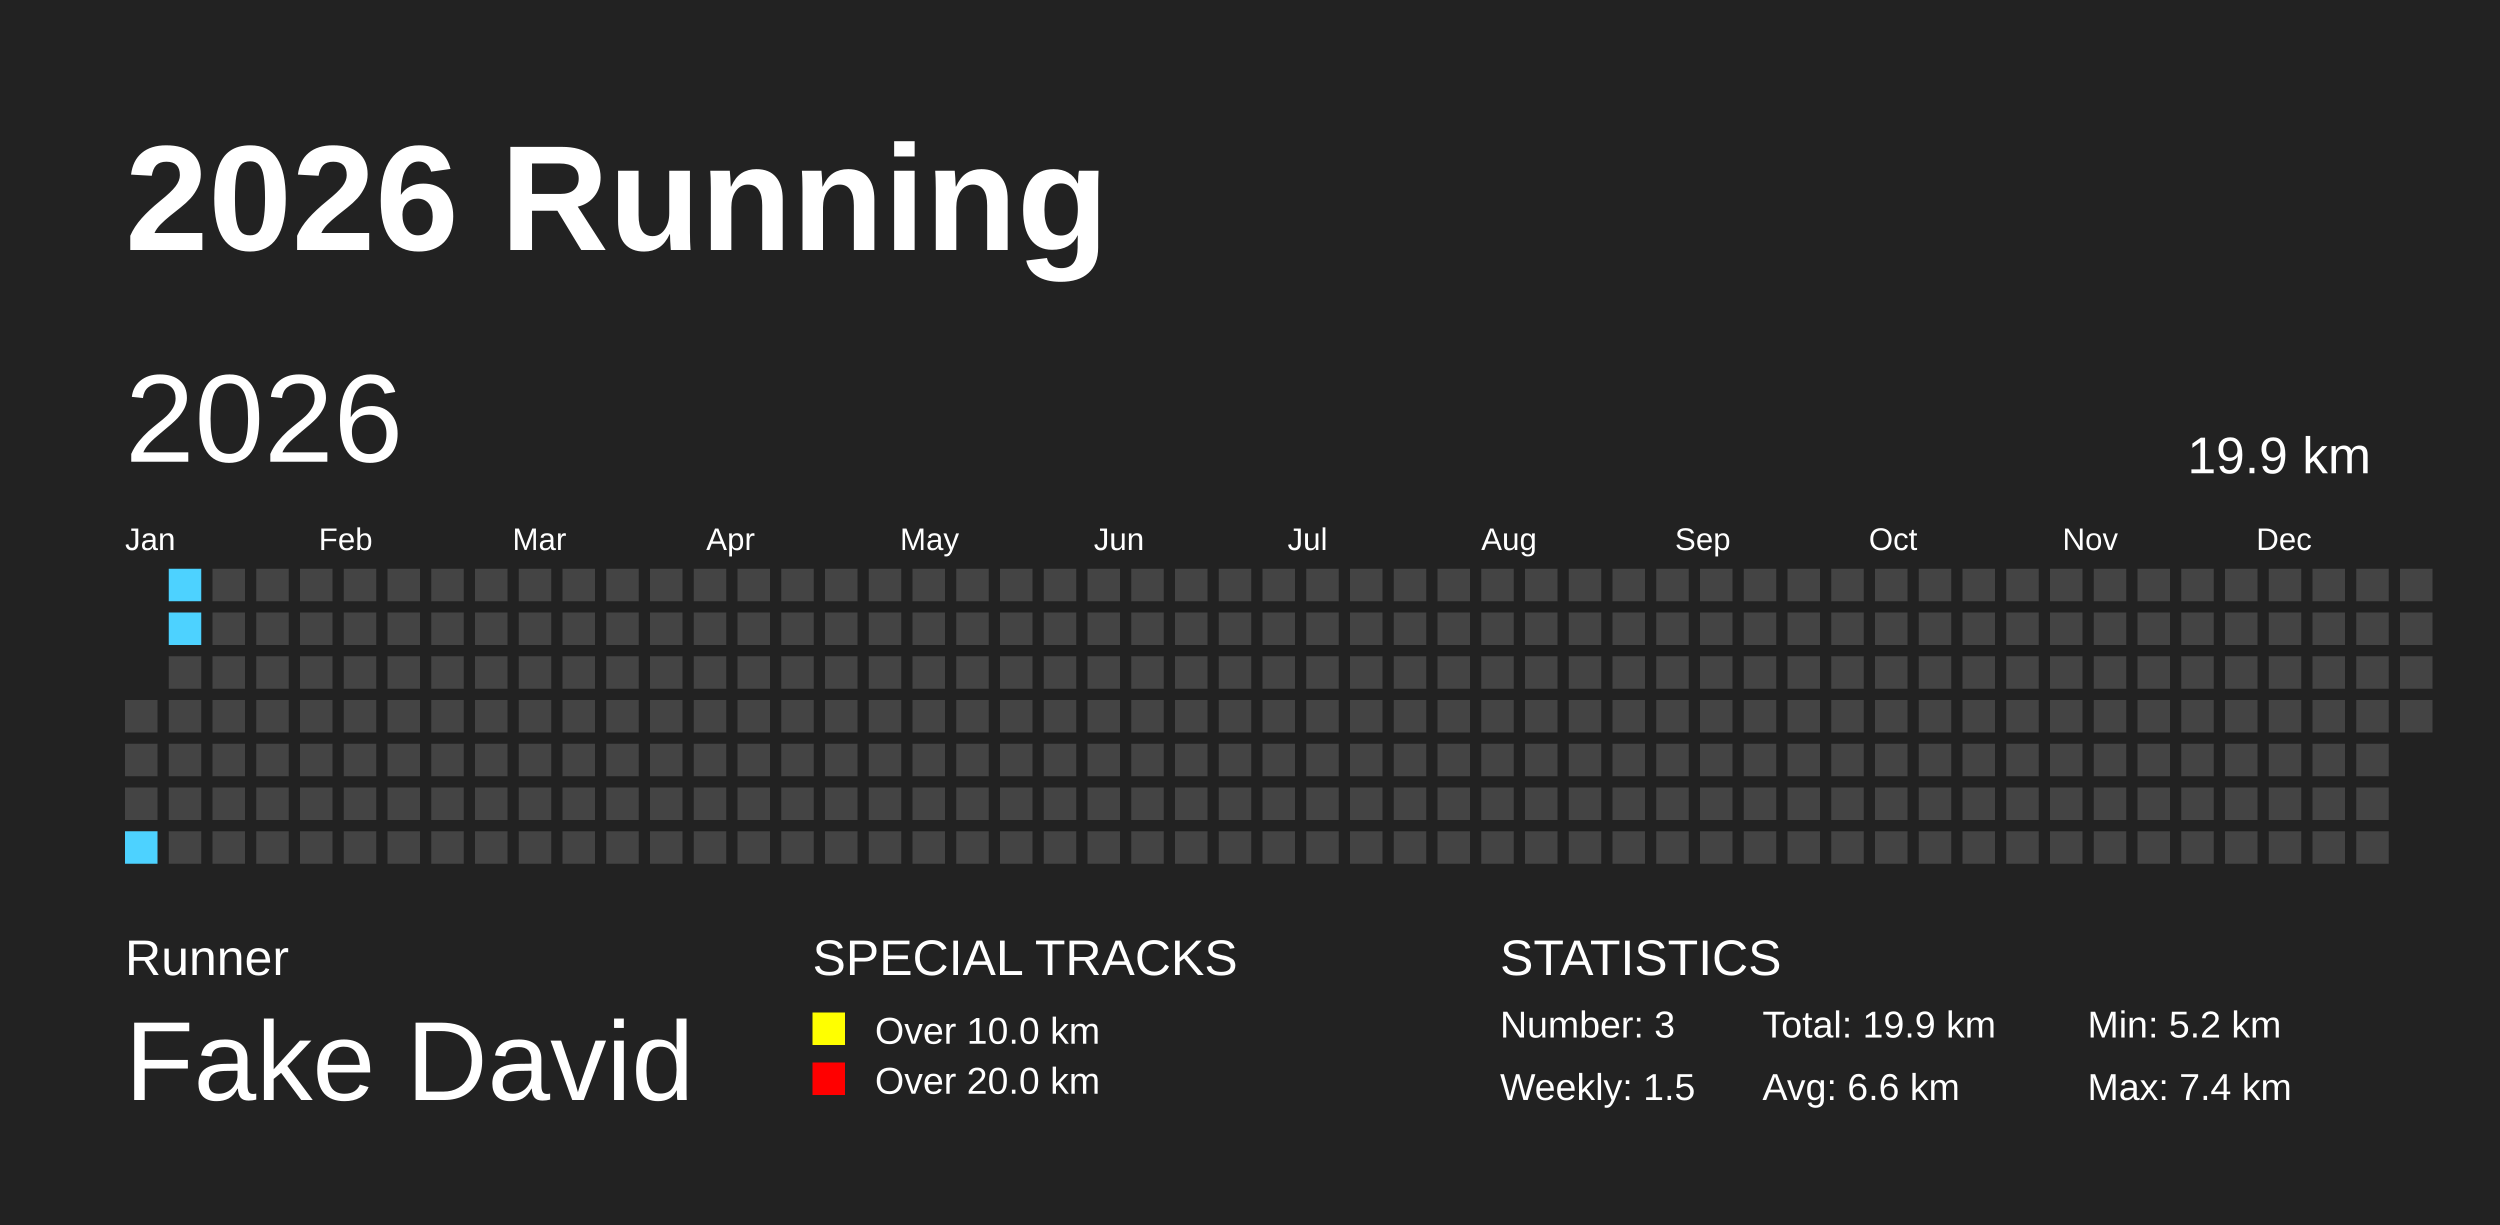
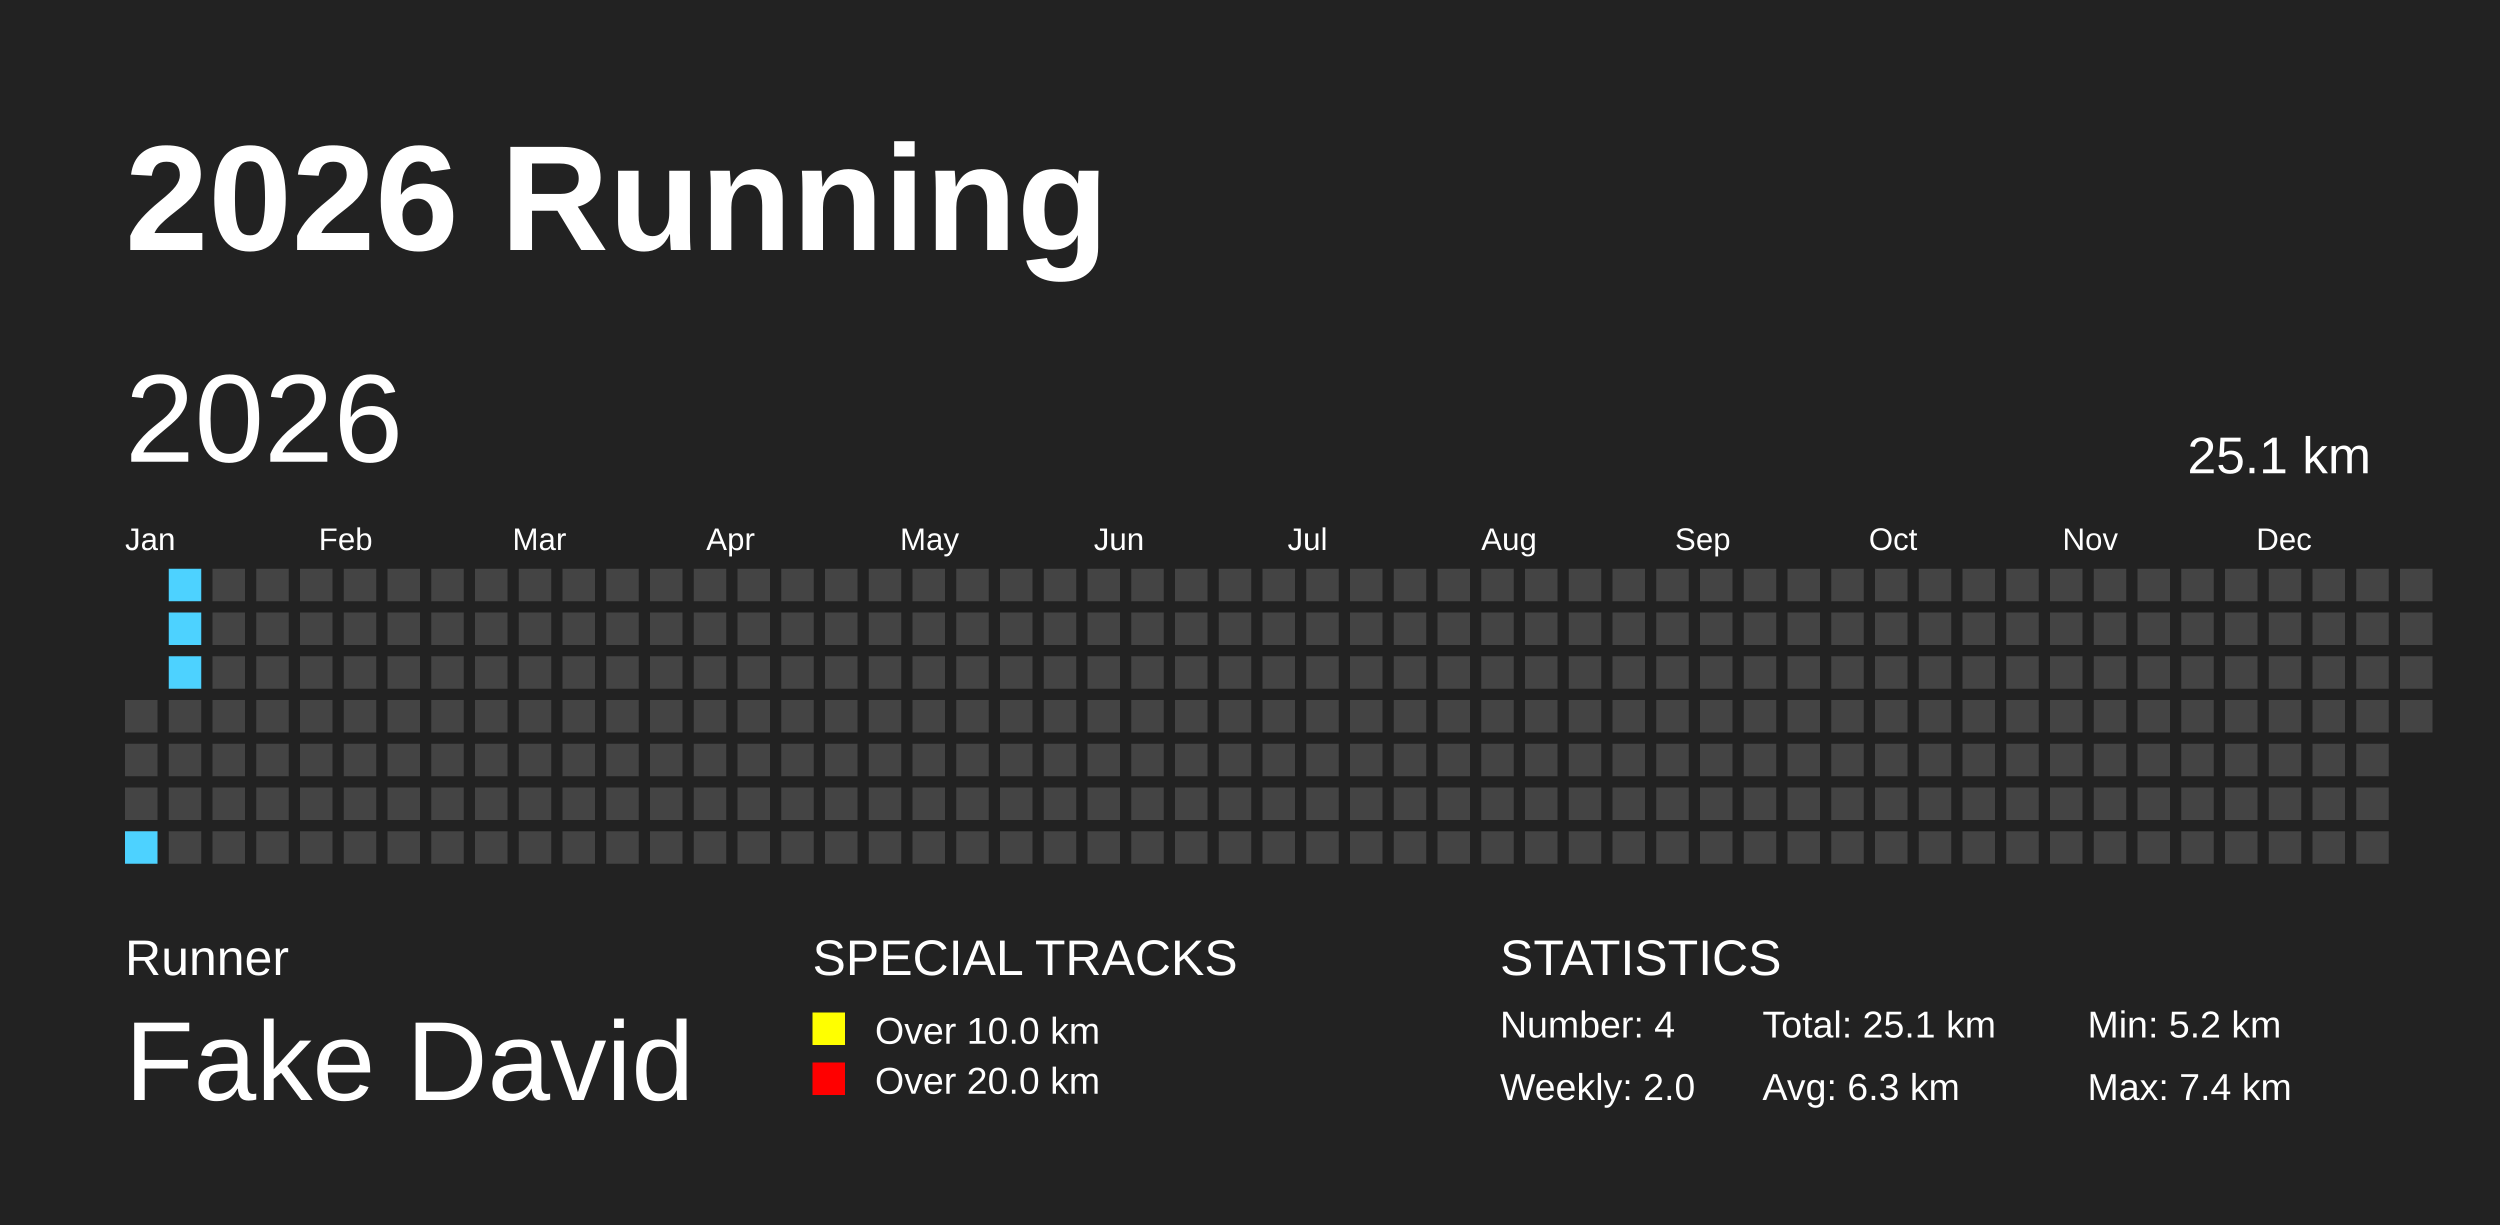
<svg xmlns="http://www.w3.org/2000/svg" baseProfile="full" height="98mm" version="1.1" viewBox="0,0,200,98" width="200mm">
  <defs />
  <rect fill="#222222" height="98" width="200" x="0" y="0" />
  <text fill="#FFFFFF" style="font-size:12px; font-family:Arial; font-weight:bold;" x="10" y="20">2026 Running</text>
  <text fill="#FFFFFF" style="font-size:4px; font-family:Arial" x="10" y="78">Runner</text>
  <text fill="#FFFFFF" style="font-size:9px; font-family:Arial" x="10" y="88">Fake David</text>
  <text fill="#FFFFFF" style="font-size:4px; font-family:Arial" x="65" y="78">SPECIAL TRACKS</text>
  <rect fill="yellow" height="2.6" width="2.6" x="65" y="81" />
  <text fill="#FFFFFF" style="font-size:3px; font-family:Arial" x="70" y="83.5">Over 10.0 km</text>
  <rect fill="red" height="2.6" width="2.6" x="65" y="85" />
  <text fill="#FFFFFF" style="font-size:3px; font-family:Arial" x="70" y="87.5">Over 20.0 km</text>
  <text fill="#FFFFFF" style="font-size:4px; font-family:Arial" x="120" y="78">STATISTICS</text>
-   <text fill="#FFFFFF" style="font-size:3px; font-family:Arial" x="120" y="83">Number: 3</text>
-   <text fill="#FFFFFF" style="font-size:3px; font-family:Arial" x="120" y="88">Weekly: 1.5</text>
-   <text fill="#FFFFFF" style="font-size:3px; font-family:Arial" x="141" y="83">Total: 19.9 km</text>
-   <text fill="#FFFFFF" style="font-size:3px; font-family:Arial" x="141" y="88">Avg: 6.6 km</text>
+   <text fill="#FFFFFF" style="font-size:3px; font-family:Arial" x="120" y="83">Number: 4</text>
+   <text fill="#FFFFFF" style="font-size:3px; font-family:Arial" x="120" y="88">Weekly: 2.0</text>
+   <text fill="#FFFFFF" style="font-size:3px; font-family:Arial" x="141" y="83">Total: 25.1 km</text>
+   <text fill="#FFFFFF" style="font-size:3px; font-family:Arial" x="141" y="88">Avg: 6.3 km</text>
  <text fill="#FFFFFF" style="font-size:3px; font-family:Arial" x="167" y="83">Min: 5.2 km</text>
  <text fill="#FFFFFF" style="font-size:3px; font-family:Arial" x="167" y="88">Max: 7.4 km</text>
  <text dominant-baseline="hanging" fill="#FFFFFF" style="font-size:10.0px; font-family:Arial;" x="10" y="30">2026</text>
-   <text dominant-baseline="hanging" fill="#FFFFFF" style="font-size:4.125px; font-family:Arial;" x="175" y="35">19.9 km</text>
+   <text dominant-baseline="hanging" fill="#FFFFFF" style="font-size:4.125px; font-family:Arial;" x="175" y="35">25.1 km</text>
  <text fill="#FFFFFF" style="font-size:2.5px; font-family:Arial" x="10.0" y="44">Jan</text>
  <text fill="#FFFFFF" style="font-size:2.5px; font-family:Arial" x="25.5" y="44">Feb</text>
  <text fill="#FFFFFF" style="font-size:2.5px; font-family:Arial" x="41.0" y="44">Mar</text>
  <text fill="#FFFFFF" style="font-size:2.5px; font-family:Arial" x="56.5" y="44">Apr</text>
  <text fill="#FFFFFF" style="font-size:2.5px; font-family:Arial" x="72.0" y="44">May</text>
  <text fill="#FFFFFF" style="font-size:2.5px; font-family:Arial" x="87.5" y="44">Jun</text>
  <text fill="#FFFFFF" style="font-size:2.5px; font-family:Arial" x="103.0" y="44">Jul</text>
  <text fill="#FFFFFF" style="font-size:2.5px; font-family:Arial" x="118.5" y="44">Aug</text>
  <text fill="#FFFFFF" style="font-size:2.5px; font-family:Arial" x="134.0" y="44">Sep</text>
  <text fill="#FFFFFF" style="font-size:2.5px; font-family:Arial" x="149.5" y="44">Oct</text>
  <text fill="#FFFFFF" style="font-size:2.5px; font-family:Arial" x="165.0" y="44">Nov</text>
  <text fill="#FFFFFF" style="font-size:2.5px; font-family:Arial" x="180.5" y="44">Dec</text>
  <rect fill="#444444" height="2.6" width="2.6" x="10.0" y="56.0" />
  <rect fill="#444444" height="2.6" width="2.6" x="10.0" y="59.5" />
  <rect fill="#444444" height="2.6" width="2.6" x="10.0" y="63.0" />
  <rect fill="#4DD2FF" height="2.6" width="2.6" x="10.0" y="66.5" />
  <rect fill="#4DD2FF" height="2.6" width="2.6" x="13.5" y="45.5" />
  <rect fill="#4DD2FF" height="2.6" width="2.6" x="13.5" y="49.0" />
-   <rect fill="#444444" height="2.6" width="2.6" x="13.5" y="52.5" />
+   <rect fill="#4DD2FF" height="2.6" width="2.6" x="13.5" y="52.5" />
  <rect fill="#444444" height="2.6" width="2.6" x="13.5" y="56.0" />
  <rect fill="#444444" height="2.6" width="2.6" x="13.5" y="59.5" />
  <rect fill="#444444" height="2.6" width="2.6" x="13.5" y="63.0" />
  <rect fill="#444444" height="2.6" width="2.6" x="13.5" y="66.5" />
  <rect fill="#444444" height="2.6" width="2.6" x="17.0" y="45.5" />
  <rect fill="#444444" height="2.6" width="2.6" x="17.0" y="49.0" />
  <rect fill="#444444" height="2.6" width="2.6" x="17.0" y="52.5" />
  <rect fill="#444444" height="2.6" width="2.6" x="17.0" y="56.0" />
  <rect fill="#444444" height="2.6" width="2.6" x="17.0" y="59.5" />
  <rect fill="#444444" height="2.6" width="2.6" x="17.0" y="63.0" />
  <rect fill="#444444" height="2.6" width="2.6" x="17.0" y="66.5" />
  <rect fill="#444444" height="2.6" width="2.6" x="20.5" y="45.5" />
  <rect fill="#444444" height="2.6" width="2.6" x="20.5" y="49.0" />
  <rect fill="#444444" height="2.6" width="2.6" x="20.5" y="52.5" />
  <rect fill="#444444" height="2.6" width="2.6" x="20.5" y="56.0" />
  <rect fill="#444444" height="2.6" width="2.6" x="20.5" y="59.5" />
  <rect fill="#444444" height="2.6" width="2.6" x="20.5" y="63.0" />
  <rect fill="#444444" height="2.6" width="2.6" x="20.5" y="66.5" />
  <rect fill="#444444" height="2.6" width="2.6" x="24.0" y="45.5" />
  <rect fill="#444444" height="2.6" width="2.6" x="24.0" y="49.0" />
  <rect fill="#444444" height="2.6" width="2.6" x="24.0" y="52.5" />
  <rect fill="#444444" height="2.6" width="2.6" x="24.0" y="56.0" />
  <rect fill="#444444" height="2.6" width="2.6" x="24.0" y="59.5" />
  <rect fill="#444444" height="2.6" width="2.6" x="24.0" y="63.0" />
  <rect fill="#444444" height="2.6" width="2.6" x="24.0" y="66.5" />
  <rect fill="#444444" height="2.6" width="2.6" x="27.5" y="45.5" />
  <rect fill="#444444" height="2.6" width="2.6" x="27.5" y="49.0" />
  <rect fill="#444444" height="2.6" width="2.6" x="27.5" y="52.5" />
  <rect fill="#444444" height="2.6" width="2.6" x="27.5" y="56.0" />
  <rect fill="#444444" height="2.6" width="2.6" x="27.5" y="59.5" />
  <rect fill="#444444" height="2.6" width="2.6" x="27.5" y="63.0" />
  <rect fill="#444444" height="2.6" width="2.6" x="27.5" y="66.5" />
  <rect fill="#444444" height="2.6" width="2.6" x="31.0" y="45.5" />
  <rect fill="#444444" height="2.6" width="2.6" x="31.0" y="49.0" />
  <rect fill="#444444" height="2.6" width="2.6" x="31.0" y="52.5" />
  <rect fill="#444444" height="2.6" width="2.6" x="31.0" y="56.0" />
  <rect fill="#444444" height="2.6" width="2.6" x="31.0" y="59.5" />
  <rect fill="#444444" height="2.6" width="2.6" x="31.0" y="63.0" />
  <rect fill="#444444" height="2.6" width="2.6" x="31.0" y="66.5" />
  <rect fill="#444444" height="2.6" width="2.6" x="34.5" y="45.5" />
  <rect fill="#444444" height="2.6" width="2.6" x="34.5" y="49.0" />
  <rect fill="#444444" height="2.6" width="2.6" x="34.5" y="52.5" />
  <rect fill="#444444" height="2.6" width="2.6" x="34.5" y="56.0" />
  <rect fill="#444444" height="2.6" width="2.6" x="34.5" y="59.5" />
  <rect fill="#444444" height="2.6" width="2.6" x="34.5" y="63.0" />
  <rect fill="#444444" height="2.6" width="2.6" x="34.5" y="66.5" />
  <rect fill="#444444" height="2.6" width="2.6" x="38.0" y="45.5" />
  <rect fill="#444444" height="2.6" width="2.6" x="38.0" y="49.0" />
  <rect fill="#444444" height="2.6" width="2.6" x="38.0" y="52.5" />
  <rect fill="#444444" height="2.6" width="2.6" x="38.0" y="56.0" />
  <rect fill="#444444" height="2.6" width="2.6" x="38.0" y="59.5" />
  <rect fill="#444444" height="2.6" width="2.6" x="38.0" y="63.0" />
  <rect fill="#444444" height="2.6" width="2.6" x="38.0" y="66.5" />
  <rect fill="#444444" height="2.6" width="2.6" x="41.5" y="45.5" />
  <rect fill="#444444" height="2.6" width="2.6" x="41.5" y="49.0" />
  <rect fill="#444444" height="2.6" width="2.6" x="41.5" y="52.5" />
  <rect fill="#444444" height="2.6" width="2.6" x="41.5" y="56.0" />
  <rect fill="#444444" height="2.6" width="2.6" x="41.5" y="59.5" />
  <rect fill="#444444" height="2.6" width="2.6" x="41.5" y="63.0" />
  <rect fill="#444444" height="2.6" width="2.6" x="41.5" y="66.5" />
  <rect fill="#444444" height="2.6" width="2.6" x="45.0" y="45.5" />
  <rect fill="#444444" height="2.6" width="2.6" x="45.0" y="49.0" />
  <rect fill="#444444" height="2.6" width="2.6" x="45.0" y="52.5" />
  <rect fill="#444444" height="2.6" width="2.6" x="45.0" y="56.0" />
  <rect fill="#444444" height="2.6" width="2.6" x="45.0" y="59.5" />
  <rect fill="#444444" height="2.6" width="2.6" x="45.0" y="63.0" />
  <rect fill="#444444" height="2.6" width="2.6" x="45.0" y="66.5" />
  <rect fill="#444444" height="2.6" width="2.6" x="48.5" y="45.5" />
  <rect fill="#444444" height="2.6" width="2.6" x="48.5" y="49.0" />
  <rect fill="#444444" height="2.6" width="2.6" x="48.5" y="52.5" />
  <rect fill="#444444" height="2.6" width="2.6" x="48.5" y="56.0" />
  <rect fill="#444444" height="2.6" width="2.6" x="48.5" y="59.5" />
  <rect fill="#444444" height="2.6" width="2.6" x="48.5" y="63.0" />
  <rect fill="#444444" height="2.6" width="2.6" x="48.5" y="66.5" />
  <rect fill="#444444" height="2.6" width="2.6" x="52.0" y="45.5" />
  <rect fill="#444444" height="2.6" width="2.6" x="52.0" y="49.0" />
  <rect fill="#444444" height="2.6" width="2.6" x="52.0" y="52.5" />
  <rect fill="#444444" height="2.6" width="2.6" x="52.0" y="56.0" />
  <rect fill="#444444" height="2.6" width="2.6" x="52.0" y="59.5" />
  <rect fill="#444444" height="2.6" width="2.6" x="52.0" y="63.0" />
  <rect fill="#444444" height="2.6" width="2.6" x="52.0" y="66.5" />
  <rect fill="#444444" height="2.6" width="2.6" x="55.5" y="45.5" />
  <rect fill="#444444" height="2.6" width="2.6" x="55.5" y="49.0" />
  <rect fill="#444444" height="2.6" width="2.6" x="55.5" y="52.5" />
  <rect fill="#444444" height="2.6" width="2.6" x="55.5" y="56.0" />
  <rect fill="#444444" height="2.6" width="2.6" x="55.5" y="59.5" />
  <rect fill="#444444" height="2.6" width="2.6" x="55.5" y="63.0" />
  <rect fill="#444444" height="2.6" width="2.6" x="55.5" y="66.5" />
  <rect fill="#444444" height="2.6" width="2.6" x="59.0" y="45.5" />
  <rect fill="#444444" height="2.6" width="2.6" x="59.0" y="49.0" />
  <rect fill="#444444" height="2.6" width="2.6" x="59.0" y="52.5" />
  <rect fill="#444444" height="2.6" width="2.6" x="59.0" y="56.0" />
  <rect fill="#444444" height="2.6" width="2.6" x="59.0" y="59.5" />
  <rect fill="#444444" height="2.6" width="2.6" x="59.0" y="63.0" />
  <rect fill="#444444" height="2.6" width="2.6" x="59.0" y="66.5" />
  <rect fill="#444444" height="2.6" width="2.6" x="62.5" y="45.5" />
  <rect fill="#444444" height="2.6" width="2.6" x="62.5" y="49.0" />
  <rect fill="#444444" height="2.6" width="2.6" x="62.5" y="52.5" />
  <rect fill="#444444" height="2.6" width="2.6" x="62.5" y="56.0" />
  <rect fill="#444444" height="2.6" width="2.6" x="62.5" y="59.5" />
  <rect fill="#444444" height="2.6" width="2.6" x="62.5" y="63.0" />
  <rect fill="#444444" height="2.6" width="2.6" x="62.5" y="66.5" />
  <rect fill="#444444" height="2.6" width="2.6" x="66.0" y="45.5" />
  <rect fill="#444444" height="2.6" width="2.6" x="66.0" y="49.0" />
  <rect fill="#444444" height="2.6" width="2.6" x="66.0" y="52.5" />
  <rect fill="#444444" height="2.6" width="2.6" x="66.0" y="56.0" />
  <rect fill="#444444" height="2.6" width="2.6" x="66.0" y="59.5" />
  <rect fill="#444444" height="2.6" width="2.6" x="66.0" y="63.0" />
  <rect fill="#444444" height="2.6" width="2.6" x="66.0" y="66.5" />
  <rect fill="#444444" height="2.6" width="2.6" x="69.5" y="45.5" />
  <rect fill="#444444" height="2.6" width="2.6" x="69.5" y="49.0" />
  <rect fill="#444444" height="2.6" width="2.6" x="69.5" y="52.5" />
  <rect fill="#444444" height="2.6" width="2.6" x="69.5" y="56.0" />
  <rect fill="#444444" height="2.6" width="2.6" x="69.5" y="59.5" />
  <rect fill="#444444" height="2.6" width="2.6" x="69.5" y="63.0" />
  <rect fill="#444444" height="2.6" width="2.6" x="69.5" y="66.5" />
  <rect fill="#444444" height="2.6" width="2.6" x="73.0" y="45.5" />
  <rect fill="#444444" height="2.6" width="2.6" x="73.0" y="49.0" />
  <rect fill="#444444" height="2.6" width="2.6" x="73.0" y="52.5" />
  <rect fill="#444444" height="2.6" width="2.6" x="73.0" y="56.0" />
  <rect fill="#444444" height="2.6" width="2.6" x="73.0" y="59.5" />
  <rect fill="#444444" height="2.6" width="2.6" x="73.0" y="63.0" />
  <rect fill="#444444" height="2.6" width="2.6" x="73.0" y="66.5" />
  <rect fill="#444444" height="2.6" width="2.6" x="76.5" y="45.5" />
  <rect fill="#444444" height="2.6" width="2.6" x="76.5" y="49.0" />
  <rect fill="#444444" height="2.6" width="2.6" x="76.5" y="52.5" />
  <rect fill="#444444" height="2.6" width="2.6" x="76.5" y="56.0" />
  <rect fill="#444444" height="2.6" width="2.6" x="76.5" y="59.5" />
  <rect fill="#444444" height="2.6" width="2.6" x="76.5" y="63.0" />
  <rect fill="#444444" height="2.6" width="2.6" x="76.5" y="66.5" />
  <rect fill="#444444" height="2.6" width="2.6" x="80.0" y="45.5" />
  <rect fill="#444444" height="2.6" width="2.6" x="80.0" y="49.0" />
  <rect fill="#444444" height="2.6" width="2.6" x="80.0" y="52.5" />
  <rect fill="#444444" height="2.6" width="2.6" x="80.0" y="56.0" />
  <rect fill="#444444" height="2.6" width="2.6" x="80.0" y="59.5" />
  <rect fill="#444444" height="2.6" width="2.6" x="80.0" y="63.0" />
  <rect fill="#444444" height="2.6" width="2.6" x="80.0" y="66.5" />
  <rect fill="#444444" height="2.6" width="2.6" x="83.5" y="45.5" />
  <rect fill="#444444" height="2.6" width="2.6" x="83.5" y="49.0" />
  <rect fill="#444444" height="2.6" width="2.6" x="83.5" y="52.5" />
  <rect fill="#444444" height="2.6" width="2.6" x="83.5" y="56.0" />
  <rect fill="#444444" height="2.6" width="2.6" x="83.5" y="59.5" />
  <rect fill="#444444" height="2.6" width="2.6" x="83.5" y="63.0" />
  <rect fill="#444444" height="2.6" width="2.6" x="83.5" y="66.5" />
  <rect fill="#444444" height="2.6" width="2.6" x="87.0" y="45.5" />
  <rect fill="#444444" height="2.6" width="2.6" x="87.0" y="49.0" />
  <rect fill="#444444" height="2.6" width="2.6" x="87.0" y="52.5" />
  <rect fill="#444444" height="2.6" width="2.6" x="87.0" y="56.0" />
  <rect fill="#444444" height="2.6" width="2.6" x="87.0" y="59.5" />
  <rect fill="#444444" height="2.6" width="2.6" x="87.0" y="63.0" />
  <rect fill="#444444" height="2.6" width="2.6" x="87.0" y="66.5" />
  <rect fill="#444444" height="2.6" width="2.6" x="90.5" y="45.5" />
  <rect fill="#444444" height="2.6" width="2.6" x="90.5" y="49.0" />
  <rect fill="#444444" height="2.6" width="2.6" x="90.5" y="52.5" />
  <rect fill="#444444" height="2.6" width="2.6" x="90.5" y="56.0" />
  <rect fill="#444444" height="2.6" width="2.6" x="90.5" y="59.5" />
  <rect fill="#444444" height="2.6" width="2.6" x="90.5" y="63.0" />
  <rect fill="#444444" height="2.6" width="2.6" x="90.5" y="66.5" />
  <rect fill="#444444" height="2.6" width="2.6" x="94.0" y="45.5" />
  <rect fill="#444444" height="2.6" width="2.6" x="94.0" y="49.0" />
  <rect fill="#444444" height="2.6" width="2.6" x="94.0" y="52.5" />
  <rect fill="#444444" height="2.6" width="2.6" x="94.0" y="56.0" />
  <rect fill="#444444" height="2.6" width="2.6" x="94.0" y="59.5" />
  <rect fill="#444444" height="2.6" width="2.6" x="94.0" y="63.0" />
  <rect fill="#444444" height="2.6" width="2.6" x="94.0" y="66.5" />
  <rect fill="#444444" height="2.6" width="2.6" x="97.5" y="45.5" />
  <rect fill="#444444" height="2.6" width="2.6" x="97.5" y="49.0" />
  <rect fill="#444444" height="2.6" width="2.6" x="97.5" y="52.5" />
  <rect fill="#444444" height="2.6" width="2.6" x="97.5" y="56.0" />
  <rect fill="#444444" height="2.6" width="2.6" x="97.5" y="59.5" />
  <rect fill="#444444" height="2.6" width="2.6" x="97.5" y="63.0" />
  <rect fill="#444444" height="2.6" width="2.6" x="97.5" y="66.5" />
  <rect fill="#444444" height="2.6" width="2.6" x="101.0" y="45.5" />
  <rect fill="#444444" height="2.6" width="2.6" x="101.0" y="49.0" />
  <rect fill="#444444" height="2.6" width="2.6" x="101.0" y="52.5" />
  <rect fill="#444444" height="2.6" width="2.6" x="101.0" y="56.0" />
  <rect fill="#444444" height="2.6" width="2.6" x="101.0" y="59.5" />
  <rect fill="#444444" height="2.6" width="2.6" x="101.0" y="63.0" />
  <rect fill="#444444" height="2.6" width="2.6" x="101.0" y="66.5" />
  <rect fill="#444444" height="2.6" width="2.6" x="104.5" y="45.5" />
  <rect fill="#444444" height="2.6" width="2.6" x="104.5" y="49.0" />
  <rect fill="#444444" height="2.6" width="2.6" x="104.5" y="52.5" />
  <rect fill="#444444" height="2.6" width="2.6" x="104.5" y="56.0" />
  <rect fill="#444444" height="2.6" width="2.6" x="104.5" y="59.5" />
  <rect fill="#444444" height="2.6" width="2.6" x="104.5" y="63.0" />
  <rect fill="#444444" height="2.6" width="2.6" x="104.5" y="66.5" />
  <rect fill="#444444" height="2.6" width="2.6" x="108.0" y="45.5" />
  <rect fill="#444444" height="2.6" width="2.6" x="108.0" y="49.0" />
  <rect fill="#444444" height="2.6" width="2.6" x="108.0" y="52.5" />
  <rect fill="#444444" height="2.6" width="2.6" x="108.0" y="56.0" />
  <rect fill="#444444" height="2.6" width="2.6" x="108.0" y="59.5" />
  <rect fill="#444444" height="2.6" width="2.6" x="108.0" y="63.0" />
  <rect fill="#444444" height="2.6" width="2.6" x="108.0" y="66.5" />
  <rect fill="#444444" height="2.6" width="2.6" x="111.5" y="45.5" />
  <rect fill="#444444" height="2.6" width="2.6" x="111.5" y="49.0" />
  <rect fill="#444444" height="2.6" width="2.6" x="111.5" y="52.5" />
  <rect fill="#444444" height="2.6" width="2.6" x="111.5" y="56.0" />
  <rect fill="#444444" height="2.6" width="2.6" x="111.5" y="59.5" />
  <rect fill="#444444" height="2.6" width="2.6" x="111.5" y="63.0" />
  <rect fill="#444444" height="2.6" width="2.6" x="111.5" y="66.5" />
  <rect fill="#444444" height="2.6" width="2.6" x="115.0" y="45.5" />
  <rect fill="#444444" height="2.6" width="2.6" x="115.0" y="49.0" />
  <rect fill="#444444" height="2.6" width="2.6" x="115.0" y="52.5" />
  <rect fill="#444444" height="2.6" width="2.6" x="115.0" y="56.0" />
  <rect fill="#444444" height="2.6" width="2.6" x="115.0" y="59.5" />
  <rect fill="#444444" height="2.6" width="2.6" x="115.0" y="63.0" />
  <rect fill="#444444" height="2.6" width="2.6" x="115.0" y="66.5" />
  <rect fill="#444444" height="2.6" width="2.6" x="118.5" y="45.5" />
  <rect fill="#444444" height="2.6" width="2.6" x="118.5" y="49.0" />
  <rect fill="#444444" height="2.6" width="2.6" x="118.5" y="52.5" />
  <rect fill="#444444" height="2.6" width="2.6" x="118.5" y="56.0" />
  <rect fill="#444444" height="2.6" width="2.6" x="118.5" y="59.5" />
  <rect fill="#444444" height="2.6" width="2.6" x="118.5" y="63.0" />
  <rect fill="#444444" height="2.6" width="2.6" x="118.5" y="66.5" />
  <rect fill="#444444" height="2.6" width="2.6" x="122.0" y="45.5" />
  <rect fill="#444444" height="2.6" width="2.6" x="122.0" y="49.0" />
  <rect fill="#444444" height="2.6" width="2.6" x="122.0" y="52.5" />
  <rect fill="#444444" height="2.6" width="2.6" x="122.0" y="56.0" />
  <rect fill="#444444" height="2.6" width="2.6" x="122.0" y="59.5" />
  <rect fill="#444444" height="2.6" width="2.6" x="122.0" y="63.0" />
  <rect fill="#444444" height="2.6" width="2.6" x="122.0" y="66.5" />
  <rect fill="#444444" height="2.6" width="2.6" x="125.5" y="45.5" />
  <rect fill="#444444" height="2.6" width="2.6" x="125.5" y="49.0" />
  <rect fill="#444444" height="2.6" width="2.6" x="125.5" y="52.5" />
  <rect fill="#444444" height="2.6" width="2.6" x="125.5" y="56.0" />
  <rect fill="#444444" height="2.6" width="2.6" x="125.5" y="59.5" />
  <rect fill="#444444" height="2.6" width="2.6" x="125.5" y="63.0" />
  <rect fill="#444444" height="2.6" width="2.6" x="125.5" y="66.5" />
  <rect fill="#444444" height="2.6" width="2.6" x="129.0" y="45.5" />
  <rect fill="#444444" height="2.6" width="2.6" x="129.0" y="49.0" />
  <rect fill="#444444" height="2.6" width="2.6" x="129.0" y="52.5" />
  <rect fill="#444444" height="2.6" width="2.6" x="129.0" y="56.0" />
  <rect fill="#444444" height="2.6" width="2.6" x="129.0" y="59.5" />
  <rect fill="#444444" height="2.6" width="2.6" x="129.0" y="63.0" />
  <rect fill="#444444" height="2.6" width="2.6" x="129.0" y="66.5" />
  <rect fill="#444444" height="2.6" width="2.6" x="132.5" y="45.5" />
  <rect fill="#444444" height="2.6" width="2.6" x="132.5" y="49.0" />
  <rect fill="#444444" height="2.6" width="2.6" x="132.5" y="52.5" />
  <rect fill="#444444" height="2.6" width="2.6" x="132.5" y="56.0" />
  <rect fill="#444444" height="2.6" width="2.6" x="132.5" y="59.5" />
  <rect fill="#444444" height="2.6" width="2.6" x="132.5" y="63.0" />
  <rect fill="#444444" height="2.6" width="2.6" x="132.5" y="66.5" />
  <rect fill="#444444" height="2.6" width="2.6" x="136.0" y="45.5" />
  <rect fill="#444444" height="2.6" width="2.6" x="136.0" y="49.0" />
  <rect fill="#444444" height="2.6" width="2.6" x="136.0" y="52.5" />
  <rect fill="#444444" height="2.6" width="2.6" x="136.0" y="56.0" />
  <rect fill="#444444" height="2.6" width="2.6" x="136.0" y="59.5" />
  <rect fill="#444444" height="2.6" width="2.6" x="136.0" y="63.0" />
  <rect fill="#444444" height="2.6" width="2.6" x="136.0" y="66.5" />
  <rect fill="#444444" height="2.6" width="2.6" x="139.5" y="45.5" />
  <rect fill="#444444" height="2.6" width="2.6" x="139.5" y="49.0" />
  <rect fill="#444444" height="2.6" width="2.6" x="139.5" y="52.5" />
  <rect fill="#444444" height="2.6" width="2.6" x="139.5" y="56.0" />
  <rect fill="#444444" height="2.6" width="2.6" x="139.5" y="59.5" />
  <rect fill="#444444" height="2.6" width="2.6" x="139.5" y="63.0" />
  <rect fill="#444444" height="2.6" width="2.6" x="139.5" y="66.5" />
  <rect fill="#444444" height="2.6" width="2.6" x="143.0" y="45.5" />
  <rect fill="#444444" height="2.6" width="2.6" x="143.0" y="49.0" />
  <rect fill="#444444" height="2.6" width="2.6" x="143.0" y="52.5" />
  <rect fill="#444444" height="2.6" width="2.6" x="143.0" y="56.0" />
  <rect fill="#444444" height="2.6" width="2.6" x="143.0" y="59.5" />
  <rect fill="#444444" height="2.6" width="2.6" x="143.0" y="63.0" />
  <rect fill="#444444" height="2.6" width="2.6" x="143.0" y="66.5" />
  <rect fill="#444444" height="2.6" width="2.6" x="146.5" y="45.5" />
  <rect fill="#444444" height="2.6" width="2.6" x="146.5" y="49.0" />
  <rect fill="#444444" height="2.6" width="2.6" x="146.5" y="52.5" />
  <rect fill="#444444" height="2.6" width="2.6" x="146.5" y="56.0" />
  <rect fill="#444444" height="2.6" width="2.6" x="146.5" y="59.5" />
  <rect fill="#444444" height="2.6" width="2.6" x="146.5" y="63.0" />
  <rect fill="#444444" height="2.6" width="2.6" x="146.5" y="66.5" />
  <rect fill="#444444" height="2.6" width="2.6" x="150.0" y="45.5" />
  <rect fill="#444444" height="2.6" width="2.6" x="150.0" y="49.0" />
  <rect fill="#444444" height="2.6" width="2.6" x="150.0" y="52.5" />
  <rect fill="#444444" height="2.6" width="2.6" x="150.0" y="56.0" />
  <rect fill="#444444" height="2.6" width="2.6" x="150.0" y="59.5" />
  <rect fill="#444444" height="2.6" width="2.6" x="150.0" y="63.0" />
  <rect fill="#444444" height="2.6" width="2.6" x="150.0" y="66.5" />
  <rect fill="#444444" height="2.6" width="2.6" x="153.5" y="45.5" />
  <rect fill="#444444" height="2.6" width="2.6" x="153.5" y="49.0" />
  <rect fill="#444444" height="2.6" width="2.6" x="153.5" y="52.5" />
  <rect fill="#444444" height="2.6" width="2.6" x="153.5" y="56.0" />
  <rect fill="#444444" height="2.6" width="2.6" x="153.5" y="59.5" />
  <rect fill="#444444" height="2.6" width="2.6" x="153.5" y="63.0" />
  <rect fill="#444444" height="2.6" width="2.6" x="153.5" y="66.5" />
  <rect fill="#444444" height="2.6" width="2.6" x="157.0" y="45.5" />
  <rect fill="#444444" height="2.6" width="2.6" x="157.0" y="49.0" />
  <rect fill="#444444" height="2.6" width="2.6" x="157.0" y="52.5" />
  <rect fill="#444444" height="2.6" width="2.6" x="157.0" y="56.0" />
  <rect fill="#444444" height="2.6" width="2.6" x="157.0" y="59.5" />
  <rect fill="#444444" height="2.6" width="2.6" x="157.0" y="63.0" />
  <rect fill="#444444" height="2.6" width="2.6" x="157.0" y="66.5" />
  <rect fill="#444444" height="2.6" width="2.6" x="160.5" y="45.5" />
  <rect fill="#444444" height="2.6" width="2.6" x="160.5" y="49.0" />
  <rect fill="#444444" height="2.6" width="2.6" x="160.5" y="52.5" />
  <rect fill="#444444" height="2.6" width="2.6" x="160.5" y="56.0" />
  <rect fill="#444444" height="2.6" width="2.6" x="160.5" y="59.5" />
  <rect fill="#444444" height="2.6" width="2.6" x="160.5" y="63.0" />
  <rect fill="#444444" height="2.6" width="2.6" x="160.5" y="66.5" />
  <rect fill="#444444" height="2.6" width="2.6" x="164.0" y="45.5" />
  <rect fill="#444444" height="2.6" width="2.6" x="164.0" y="49.0" />
  <rect fill="#444444" height="2.6" width="2.6" x="164.0" y="52.5" />
  <rect fill="#444444" height="2.6" width="2.6" x="164.0" y="56.0" />
  <rect fill="#444444" height="2.6" width="2.6" x="164.0" y="59.5" />
  <rect fill="#444444" height="2.6" width="2.6" x="164.0" y="63.0" />
  <rect fill="#444444" height="2.6" width="2.6" x="164.0" y="66.5" />
  <rect fill="#444444" height="2.6" width="2.6" x="167.5" y="45.5" />
  <rect fill="#444444" height="2.6" width="2.6" x="167.5" y="49.0" />
  <rect fill="#444444" height="2.6" width="2.6" x="167.5" y="52.5" />
  <rect fill="#444444" height="2.6" width="2.6" x="167.5" y="56.0" />
  <rect fill="#444444" height="2.6" width="2.6" x="167.5" y="59.5" />
  <rect fill="#444444" height="2.6" width="2.6" x="167.5" y="63.0" />
  <rect fill="#444444" height="2.6" width="2.6" x="167.5" y="66.5" />
  <rect fill="#444444" height="2.6" width="2.6" x="171.0" y="45.5" />
  <rect fill="#444444" height="2.6" width="2.6" x="171.0" y="49.0" />
  <rect fill="#444444" height="2.6" width="2.6" x="171.0" y="52.5" />
  <rect fill="#444444" height="2.6" width="2.6" x="171.0" y="56.0" />
  <rect fill="#444444" height="2.6" width="2.6" x="171.0" y="59.5" />
  <rect fill="#444444" height="2.6" width="2.6" x="171.0" y="63.0" />
  <rect fill="#444444" height="2.6" width="2.6" x="171.0" y="66.5" />
  <rect fill="#444444" height="2.6" width="2.6" x="174.5" y="45.5" />
  <rect fill="#444444" height="2.6" width="2.6" x="174.5" y="49.0" />
  <rect fill="#444444" height="2.6" width="2.6" x="174.5" y="52.5" />
  <rect fill="#444444" height="2.6" width="2.6" x="174.5" y="56.0" />
  <rect fill="#444444" height="2.6" width="2.6" x="174.5" y="59.5" />
  <rect fill="#444444" height="2.6" width="2.6" x="174.5" y="63.0" />
  <rect fill="#444444" height="2.6" width="2.6" x="174.5" y="66.5" />
  <rect fill="#444444" height="2.6" width="2.6" x="178.0" y="45.5" />
  <rect fill="#444444" height="2.6" width="2.6" x="178.0" y="49.0" />
  <rect fill="#444444" height="2.6" width="2.6" x="178.0" y="52.5" />
  <rect fill="#444444" height="2.6" width="2.6" x="178.0" y="56.0" />
  <rect fill="#444444" height="2.6" width="2.6" x="178.0" y="59.5" />
  <rect fill="#444444" height="2.6" width="2.6" x="178.0" y="63.0" />
  <rect fill="#444444" height="2.6" width="2.6" x="178.0" y="66.5" />
  <rect fill="#444444" height="2.6" width="2.6" x="181.5" y="45.5" />
  <rect fill="#444444" height="2.6" width="2.6" x="181.5" y="49.0" />
  <rect fill="#444444" height="2.6" width="2.6" x="181.5" y="52.5" />
  <rect fill="#444444" height="2.6" width="2.6" x="181.5" y="56.0" />
  <rect fill="#444444" height="2.6" width="2.6" x="181.5" y="59.5" />
  <rect fill="#444444" height="2.6" width="2.6" x="181.5" y="63.0" />
  <rect fill="#444444" height="2.6" width="2.6" x="181.5" y="66.5" />
  <rect fill="#444444" height="2.6" width="2.6" x="185.0" y="45.5" />
  <rect fill="#444444" height="2.6" width="2.6" x="185.0" y="49.0" />
  <rect fill="#444444" height="2.6" width="2.6" x="185.0" y="52.5" />
  <rect fill="#444444" height="2.6" width="2.6" x="185.0" y="56.0" />
  <rect fill="#444444" height="2.6" width="2.6" x="185.0" y="59.5" />
  <rect fill="#444444" height="2.6" width="2.6" x="185.0" y="63.0" />
  <rect fill="#444444" height="2.6" width="2.6" x="185.0" y="66.5" />
  <rect fill="#444444" height="2.6" width="2.6" x="188.5" y="45.5" />
  <rect fill="#444444" height="2.6" width="2.6" x="188.5" y="49.0" />
  <rect fill="#444444" height="2.6" width="2.6" x="188.5" y="52.5" />
  <rect fill="#444444" height="2.6" width="2.6" x="188.5" y="56.0" />
  <rect fill="#444444" height="2.6" width="2.6" x="188.5" y="59.5" />
  <rect fill="#444444" height="2.6" width="2.6" x="188.5" y="63.0" />
  <rect fill="#444444" height="2.6" width="2.6" x="188.5" y="66.5" />
  <rect fill="#444444" height="2.6" width="2.6" x="192.0" y="45.5" />
  <rect fill="#444444" height="2.6" width="2.6" x="192.0" y="49.0" />
  <rect fill="#444444" height="2.6" width="2.6" x="192.0" y="52.5" />
  <rect fill="#444444" height="2.6" width="2.6" x="192.0" y="56.0" />
</svg>
